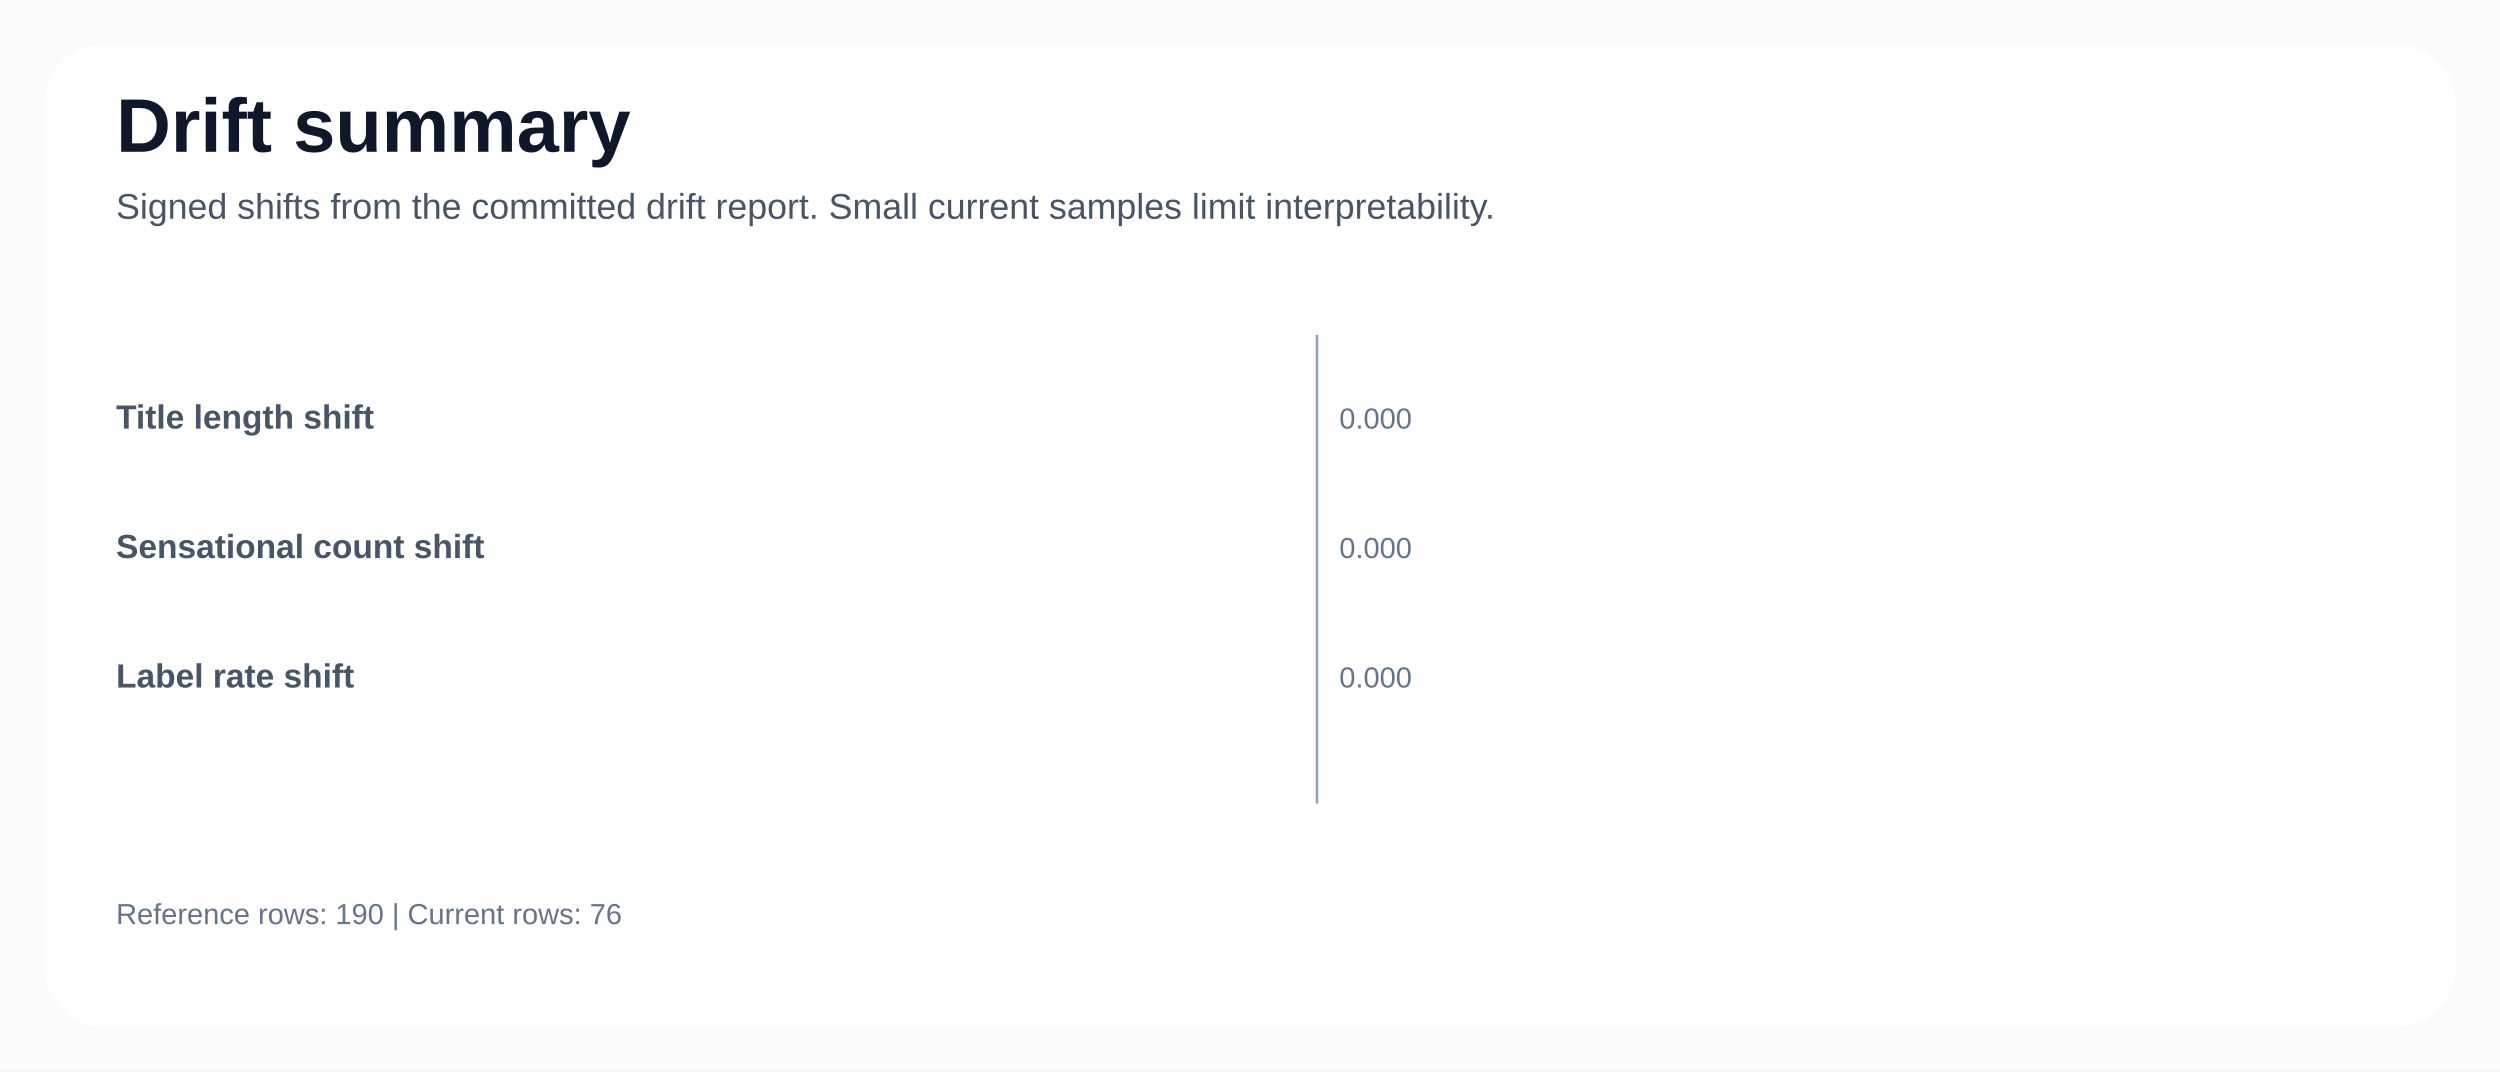
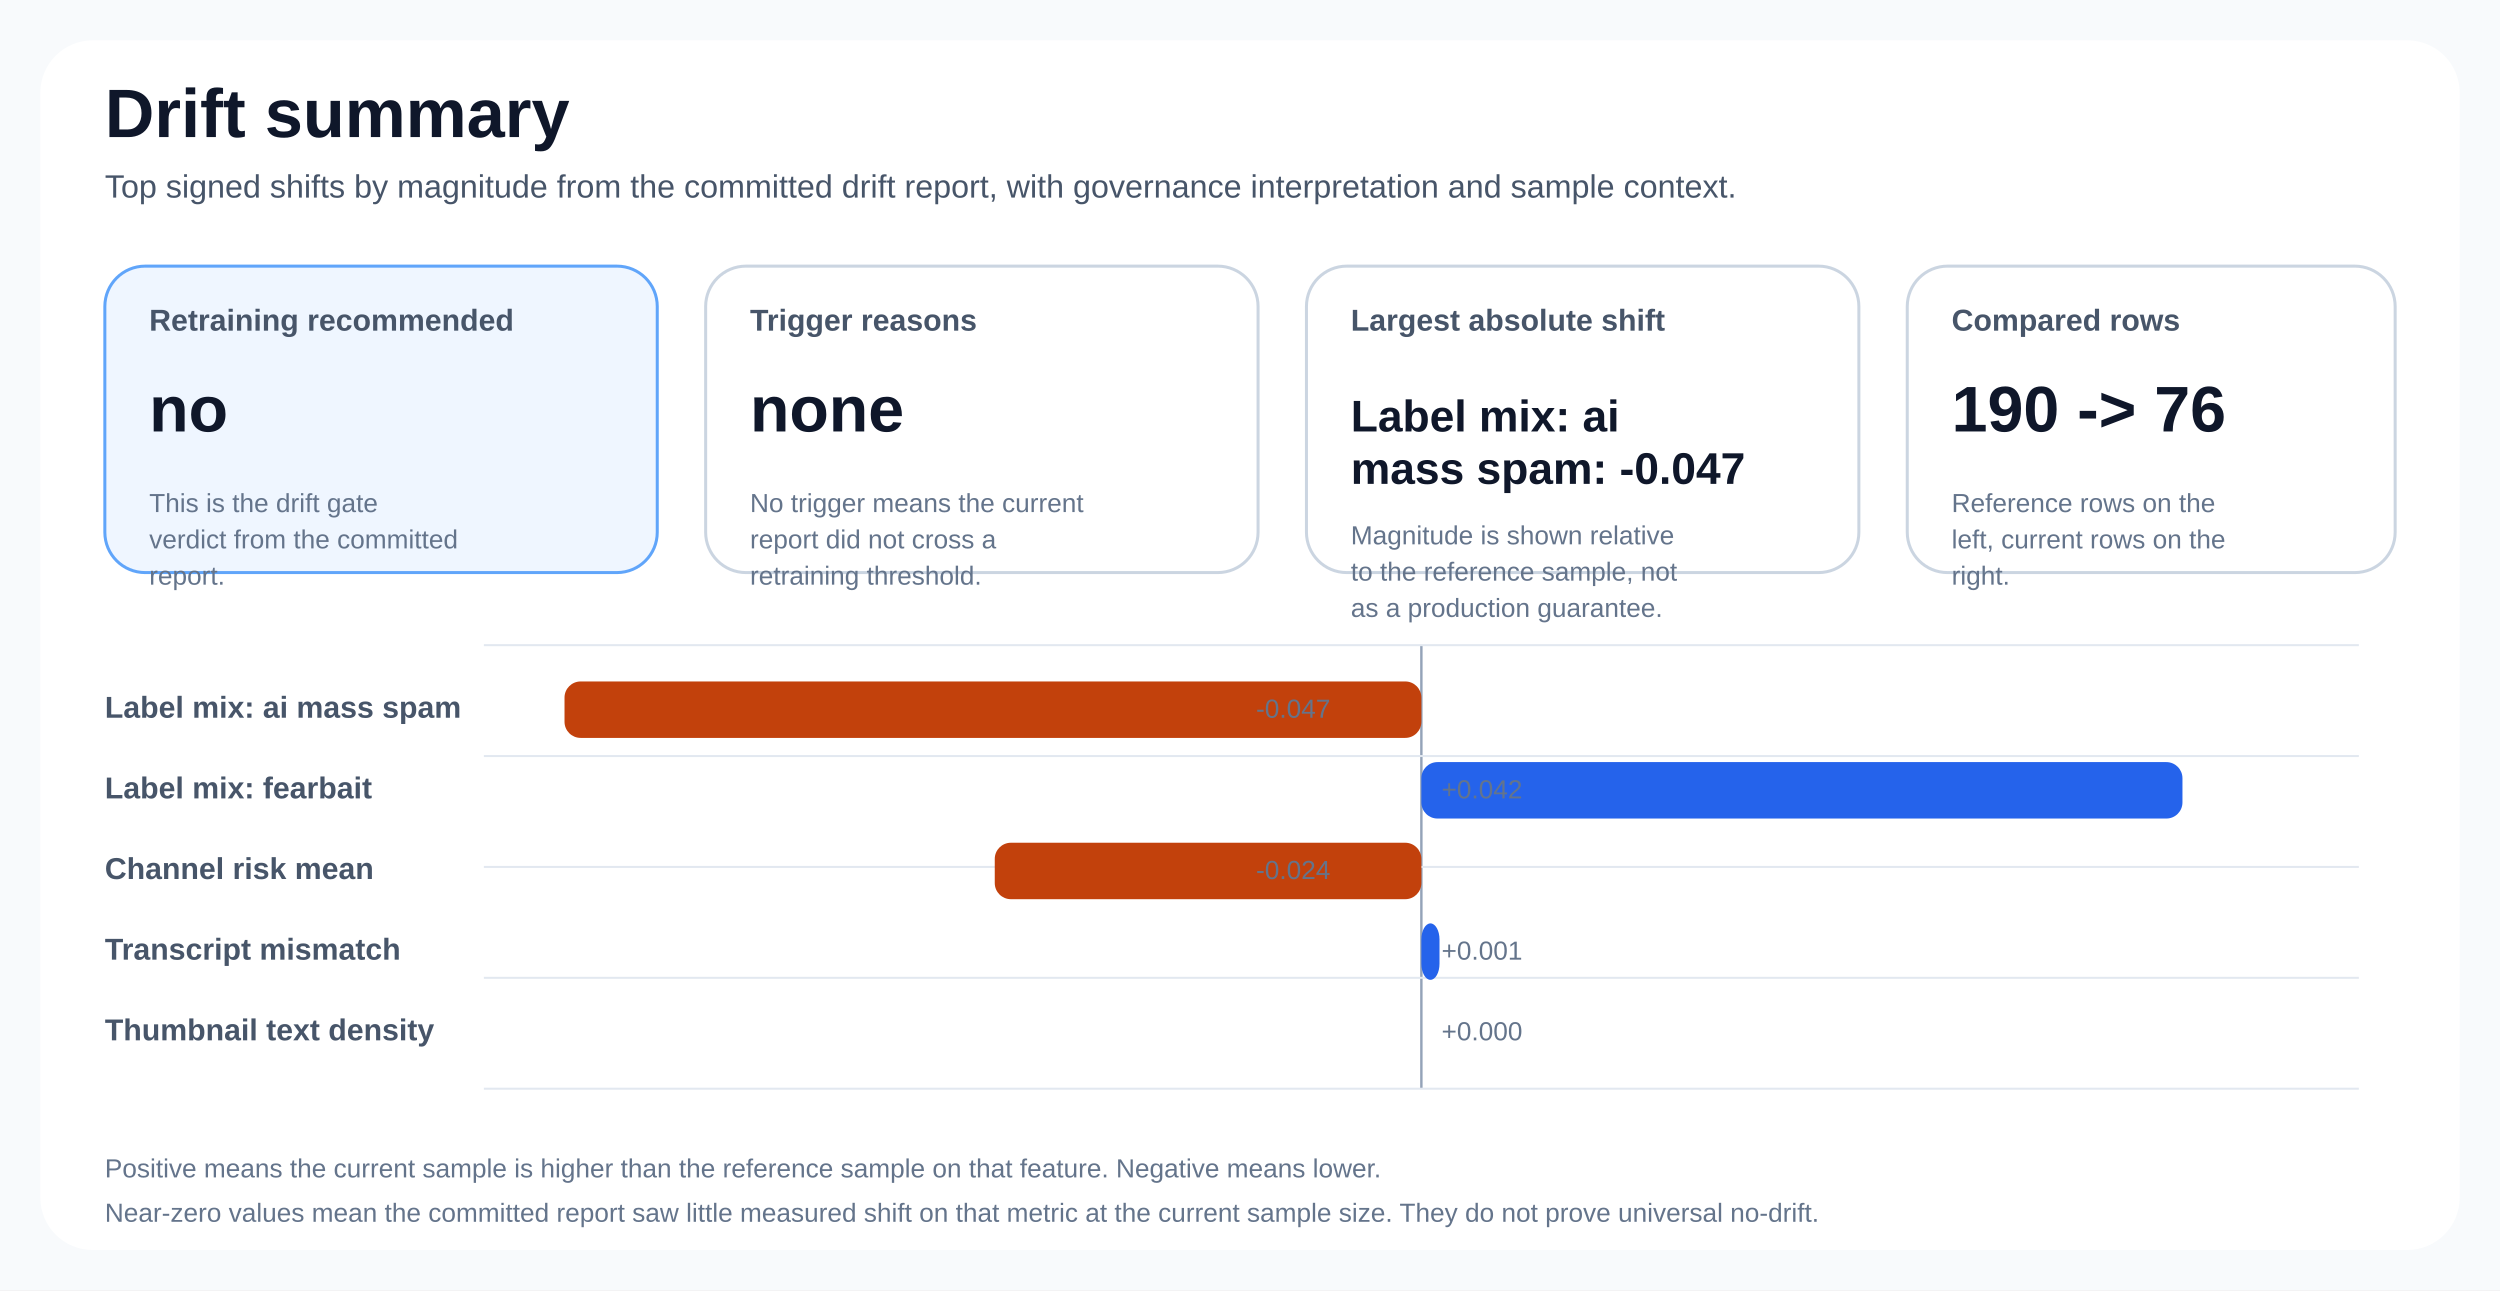
- <svg xmlns="http://www.w3.org/2000/svg" width="1120" height="480" viewBox="0 0 1120 480" role="img">
+ <svg xmlns="http://www.w3.org/2000/svg" width="1240" height="640" viewBox="0 0 1240 640" role="img">
  <style>
text { font-family: 'Segoe UI', Arial, sans-serif; fill: #0f172a; }
.title { font-size: 34px; font-weight: 700; }
.subtitle { font-size: 16px; fill: #475569; }
.card { fill: #ffffff; stroke: #cbd5e1; stroke-width: 1.5; rx: 20; }
.accent { fill: #eff6ff; stroke: #60a5fa; stroke-width: 1.5; rx: 20; }
.warn { fill: #fff7ed; stroke: #fb923c; stroke-width: 1.5; rx: 20; }
.label { font-size: 15px; font-weight: 600; fill: #475569; }
.value { font-size: 32px; font-weight: 700; }
.value-compact { font-size: 22px; font-weight: 700; }
.small { font-size: 13px; fill: #64748b; }
.axis { stroke: #94a3b8; stroke-width: 1.2; }
.grid { stroke: #e2e8f0; stroke-width: 1; }
.legend { font-size: 14px; fill: #334155; }
.stub { font-size: 20px; font-weight: 600; }
</style>
-   <rect x="0" y="0" width="1120" height="480" fill="#f8fafc" />
-   <rect x="20" y="20" width="1080" height="440" fill="#ffffff" rx="26" />
+   <rect x="0" y="0" width="1240" height="640" fill="#f8fafc" />
+   <rect x="20" y="20" width="1200" height="600" fill="#ffffff" rx="26" />
  <text class="title" x="52" y="68">Drift summary</text>
-   <text class="subtitle" x="52" y="98">Signed shifts from the committed drift report. Small current samples limit interpretability.</text>
-   <line class="axis" x1="590.0" y1="150" x2="590.0" y2="360" />
-   <text class="label" x="52" y="192">Title length shift</text>
-   <rect x="590.0" y="174.0" width="0.0" height="28" fill="#2563eb" rx="8" />
-   <text class="small" x="600.0" y="192">0.000</text>
-   <text class="label" x="52" y="250">Sensational count shift</text>
-   <rect x="590.0" y="232.0" width="0.0" height="28" fill="#2563eb" rx="8" />
-   <text class="small" x="600.0" y="250">0.000</text>
-   <text class="label" x="52" y="308">Label rate shift</text>
-   <rect x="590.0" y="290.0" width="0.0" height="28" fill="#2563eb" rx="8" />
-   <text class="small" x="600.0" y="308">0.000</text>
-   <text class="small" x="52" y="414">Reference rows: 190 | Current rows: 76</text>
+   <text class="subtitle" x="52" y="98">Top signed shifts by magnitude from the committed drift report, with governance interpretation and sample context.</text>
+   <rect class="accent" x="52" y="132" width="274" height="152" rx="20" />
+   <text class="label" x="74" y="164">Retraining recommended</text>
+   <text class="value" x="74" y="214">no</text>
+   <text class="small" x="74" y="254">This is the drift gate</text>
+   <text class="small" x="74" y="272">verdict from the committed</text>
+   <text class="small" x="74" y="290">report.</text>
+   <rect class="card" x="350" y="132" width="274" height="152" rx="20" />
+   <text class="label" x="372" y="164">Trigger reasons</text>
+   <text class="value" x="372" y="214">none</text>
+   <text class="small" x="372" y="254">No trigger means the current</text>
+   <text class="small" x="372" y="272">report did not cross a</text>
+   <text class="small" x="372" y="290">retraining threshold.</text>
+   <rect class="card" x="648" y="132" width="274" height="152" rx="20" />
+   <text class="label" x="670" y="164">Largest absolute shift</text>
+   <text class="value-compact" x="670" y="214">Label mix: ai</text>
+   <text class="value-compact" x="670" y="240">mass spam: -0.047</text>
+   <text class="small" x="670" y="270">Magnitude is shown relative</text>
+   <text class="small" x="670" y="288">to the reference sample, not</text>
+   <text class="small" x="670" y="306">as a production guarantee.</text>
+   <rect class="card" x="946" y="132" width="242" height="152" rx="20" />
+   <text class="label" x="968" y="164">Compared rows</text>
+   <text class="value" x="968" y="214">190 -&gt; 76</text>
+   <text class="small" x="968" y="254">Reference rows on the</text>
+   <text class="small" x="968" y="272">left, current rows on the</text>
+   <text class="small" x="968" y="290">right.</text>
+   <line class="axis" x1="705.0" y1="320" x2="705.0" y2="540" />
+   <line class="grid" x1="240" y1="320.0" x2="1170" y2="320.0" />
+   <line class="grid" x1="240" y1="375.0" x2="1170" y2="375.0" />
+   <line class="grid" x1="240" y1="430.0" x2="1170" y2="430.0" />
+   <line class="grid" x1="240" y1="485.0" x2="1170" y2="485.0" />
+   <line class="grid" x1="240" y1="540.0" x2="1170" y2="540.0" />
+   <text class="label" x="52" y="356">Label mix: ai mass spam</text>
+   <rect x="280.0" y="338.0" width="425.0" height="28" fill="#c2410c" rx="8" />
+   <text class="small" x="623.0" y="356">-0.047</text>
+   <text class="label" x="52" y="396">Label mix: fearbait</text>
+   <rect x="705.0" y="378.0" width="377.5" height="28" fill="#2563eb" rx="8" />
+   <text class="small" x="715.0" y="396">+0.042</text>
+   <text class="label" x="52" y="436">Channel risk mean</text>
+   <rect x="493.4" y="418.0" width="211.6" height="28" fill="#c2410c" rx="8" />
+   <text class="small" x="623.0" y="436">-0.024</text>
+   <text class="label" x="52" y="476">Transcript mismatch</text>
+   <rect x="705.0" y="458.0" width="9.0" height="28" fill="#2563eb" rx="8" />
+   <text class="small" x="715.0" y="476">+0.001</text>
+   <text class="label" x="52" y="516">Thumbnail text density</text>
+   <rect x="705.0" y="498.0" width="0.0" height="28" fill="#2563eb" rx="8" />
+   <text class="small" x="715.0" y="516">+0.000</text>
+   <text class="small" x="52" y="584">Positive means the current sample is higher than the reference sample on that feature. Negative means lower.</text>
+   <text class="small" x="52" y="606">Near-zero values mean the committed report saw little measured shift on that metric at the current sample size. They do not prove universal no-drift.</text>
</svg>
